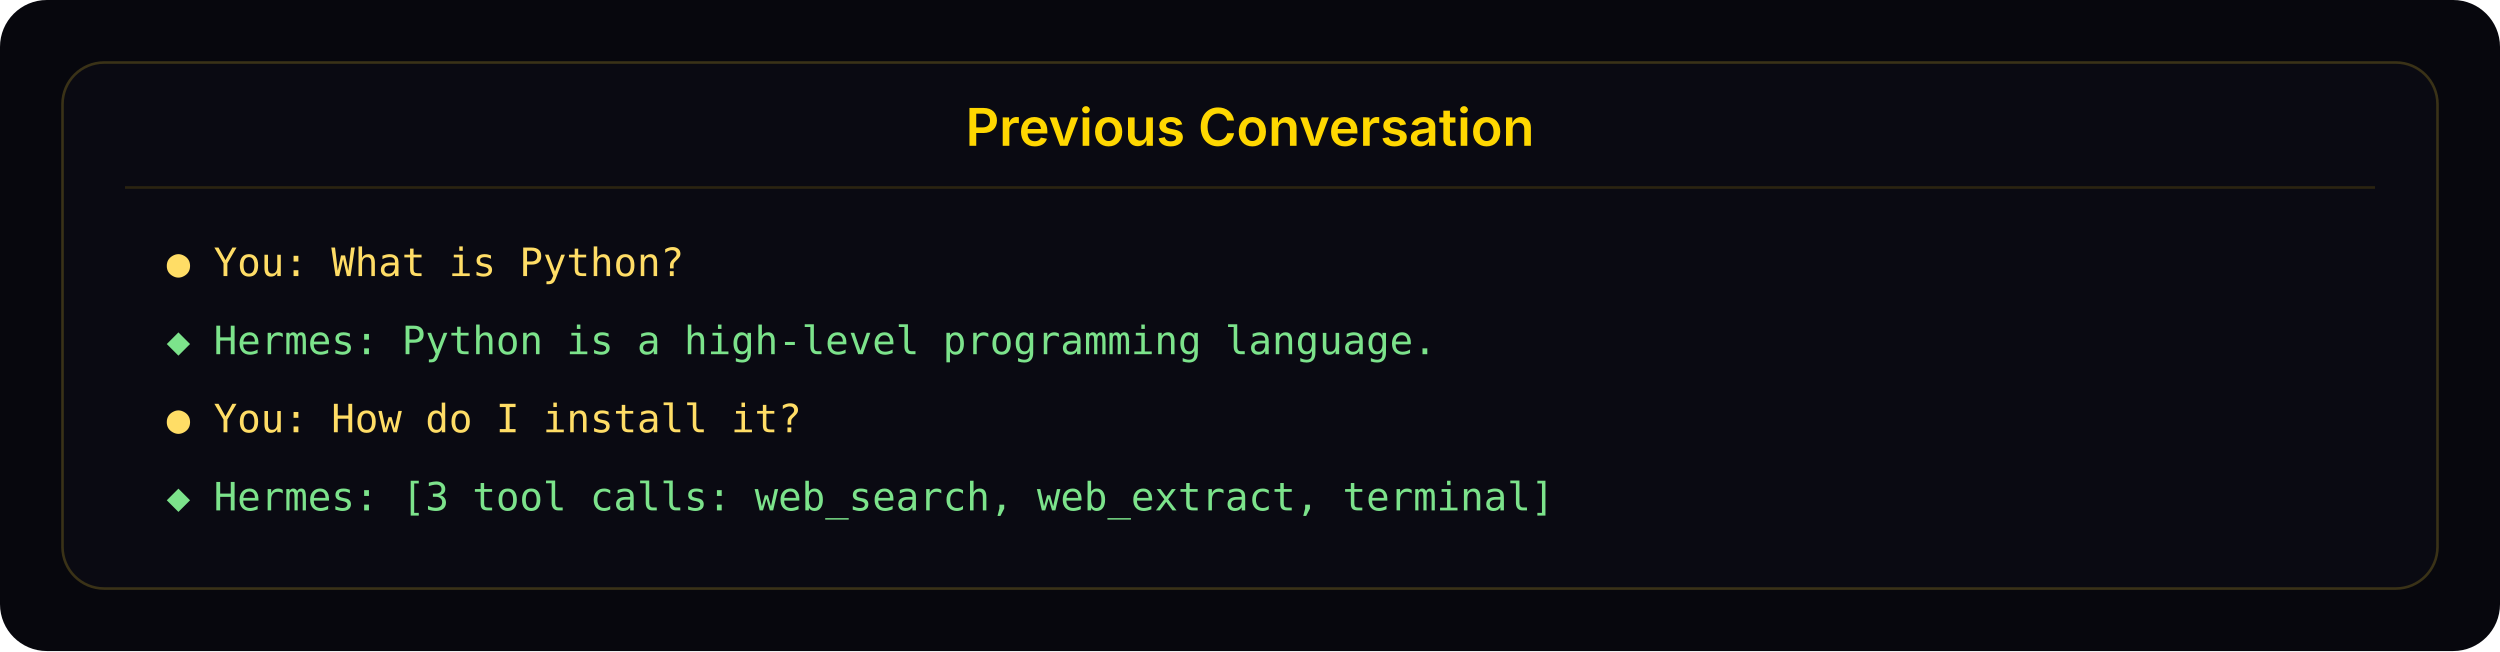
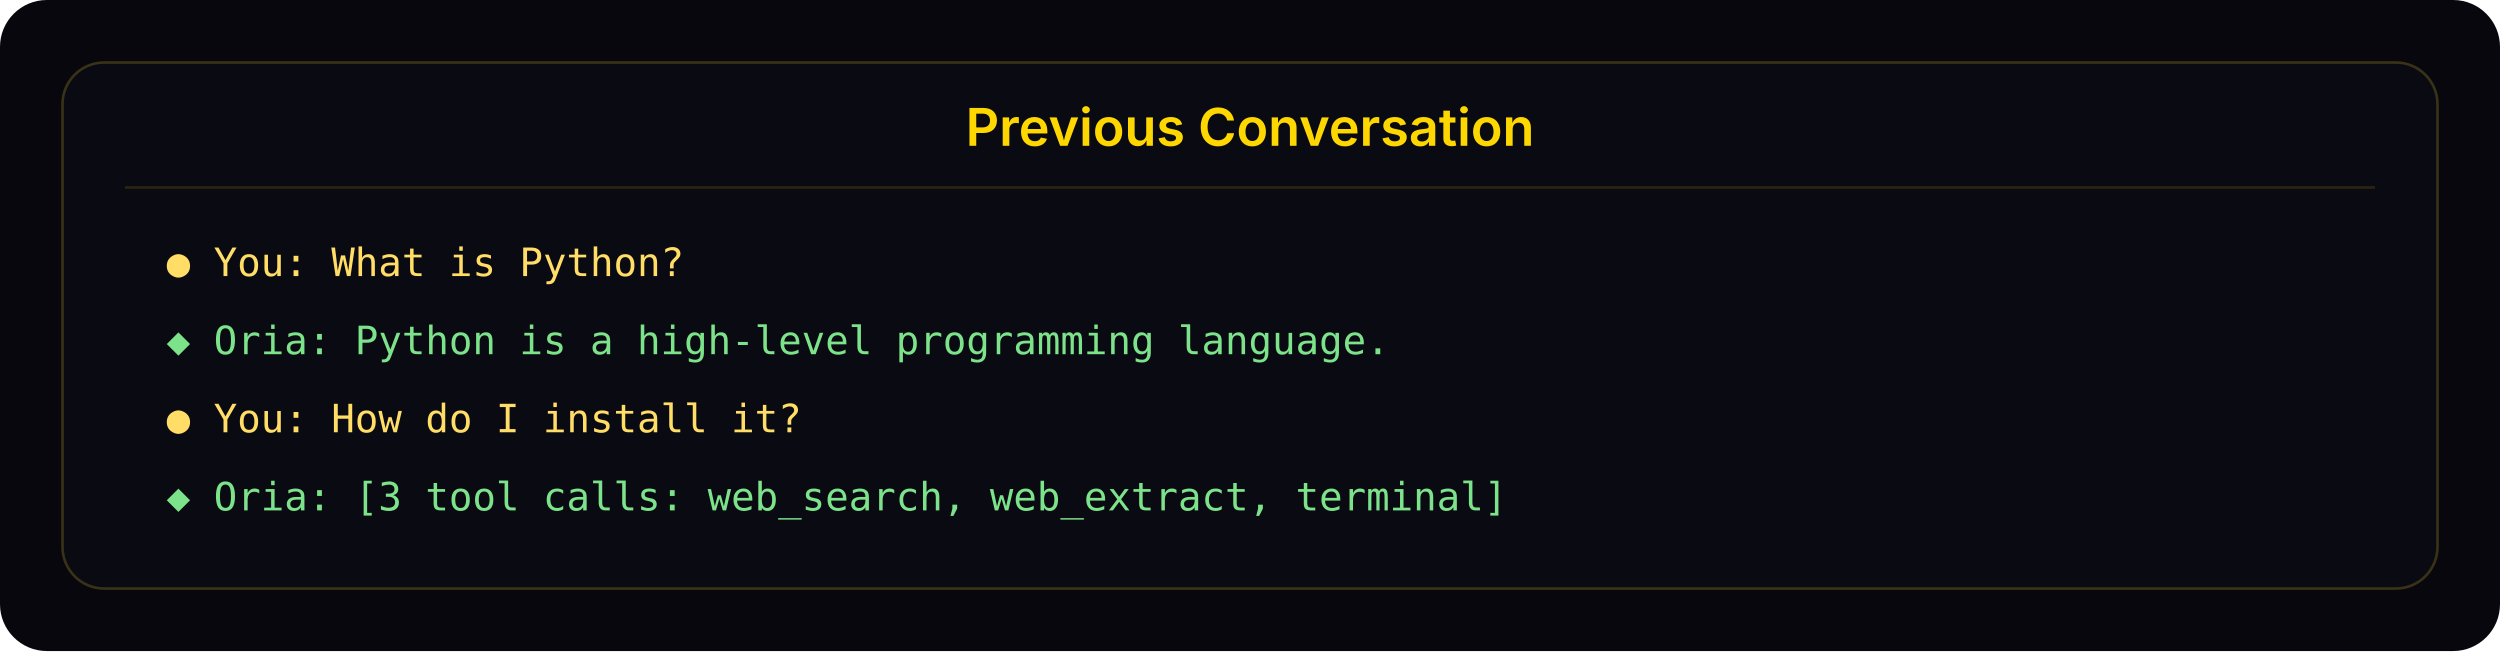
<svg xmlns="http://www.w3.org/2000/svg" width="960" height="250" viewBox="0 0 960 250" role="img" aria-labelledby="title desc">
  <rect width="960" height="250" rx="18" fill="#07070d" />
  <rect x="24" y="24" width="912" height="202" rx="16" fill="#0a0a12" stroke="#3a3217" />
  <text x="480" y="56" text-anchor="middle" fill="#ffd700" font-family="Inter, sans-serif" font-size="20" font-weight="600">Previous Conversation</text>
  <line x1="48" y1="72" x2="912" y2="72" stroke="#2b2410" />
  <text x="64" y="106" fill="#ffdd66" font-family="JetBrains Mono, monospace" font-size="15">● You: What is Python?</text>
-   <text x="64" y="136" fill="#7ce38b" font-family="JetBrains Mono, monospace" font-size="15">◆ Hermes: Python is a high-level programming language.</text>
+   <text x="64" y="136" fill="#7ce38b" font-family="JetBrains Mono, monospace" font-size="15">◆ Oria: Python is a high-level programming language.</text>
  <text x="64" y="166" fill="#ffdd66" font-family="JetBrains Mono, monospace" font-size="15">● You: How do I install it?</text>
-   <text x="64" y="196" fill="#7ce38b" font-family="JetBrains Mono, monospace" font-size="15">◆ Hermes: [3 tool calls: web_search, web_extract, terminal]</text>
+   <text x="64" y="196" fill="#7ce38b" font-family="JetBrains Mono, monospace" font-size="15">◆ Oria: [3 tool calls: web_search, web_extract, terminal]</text>
</svg>
